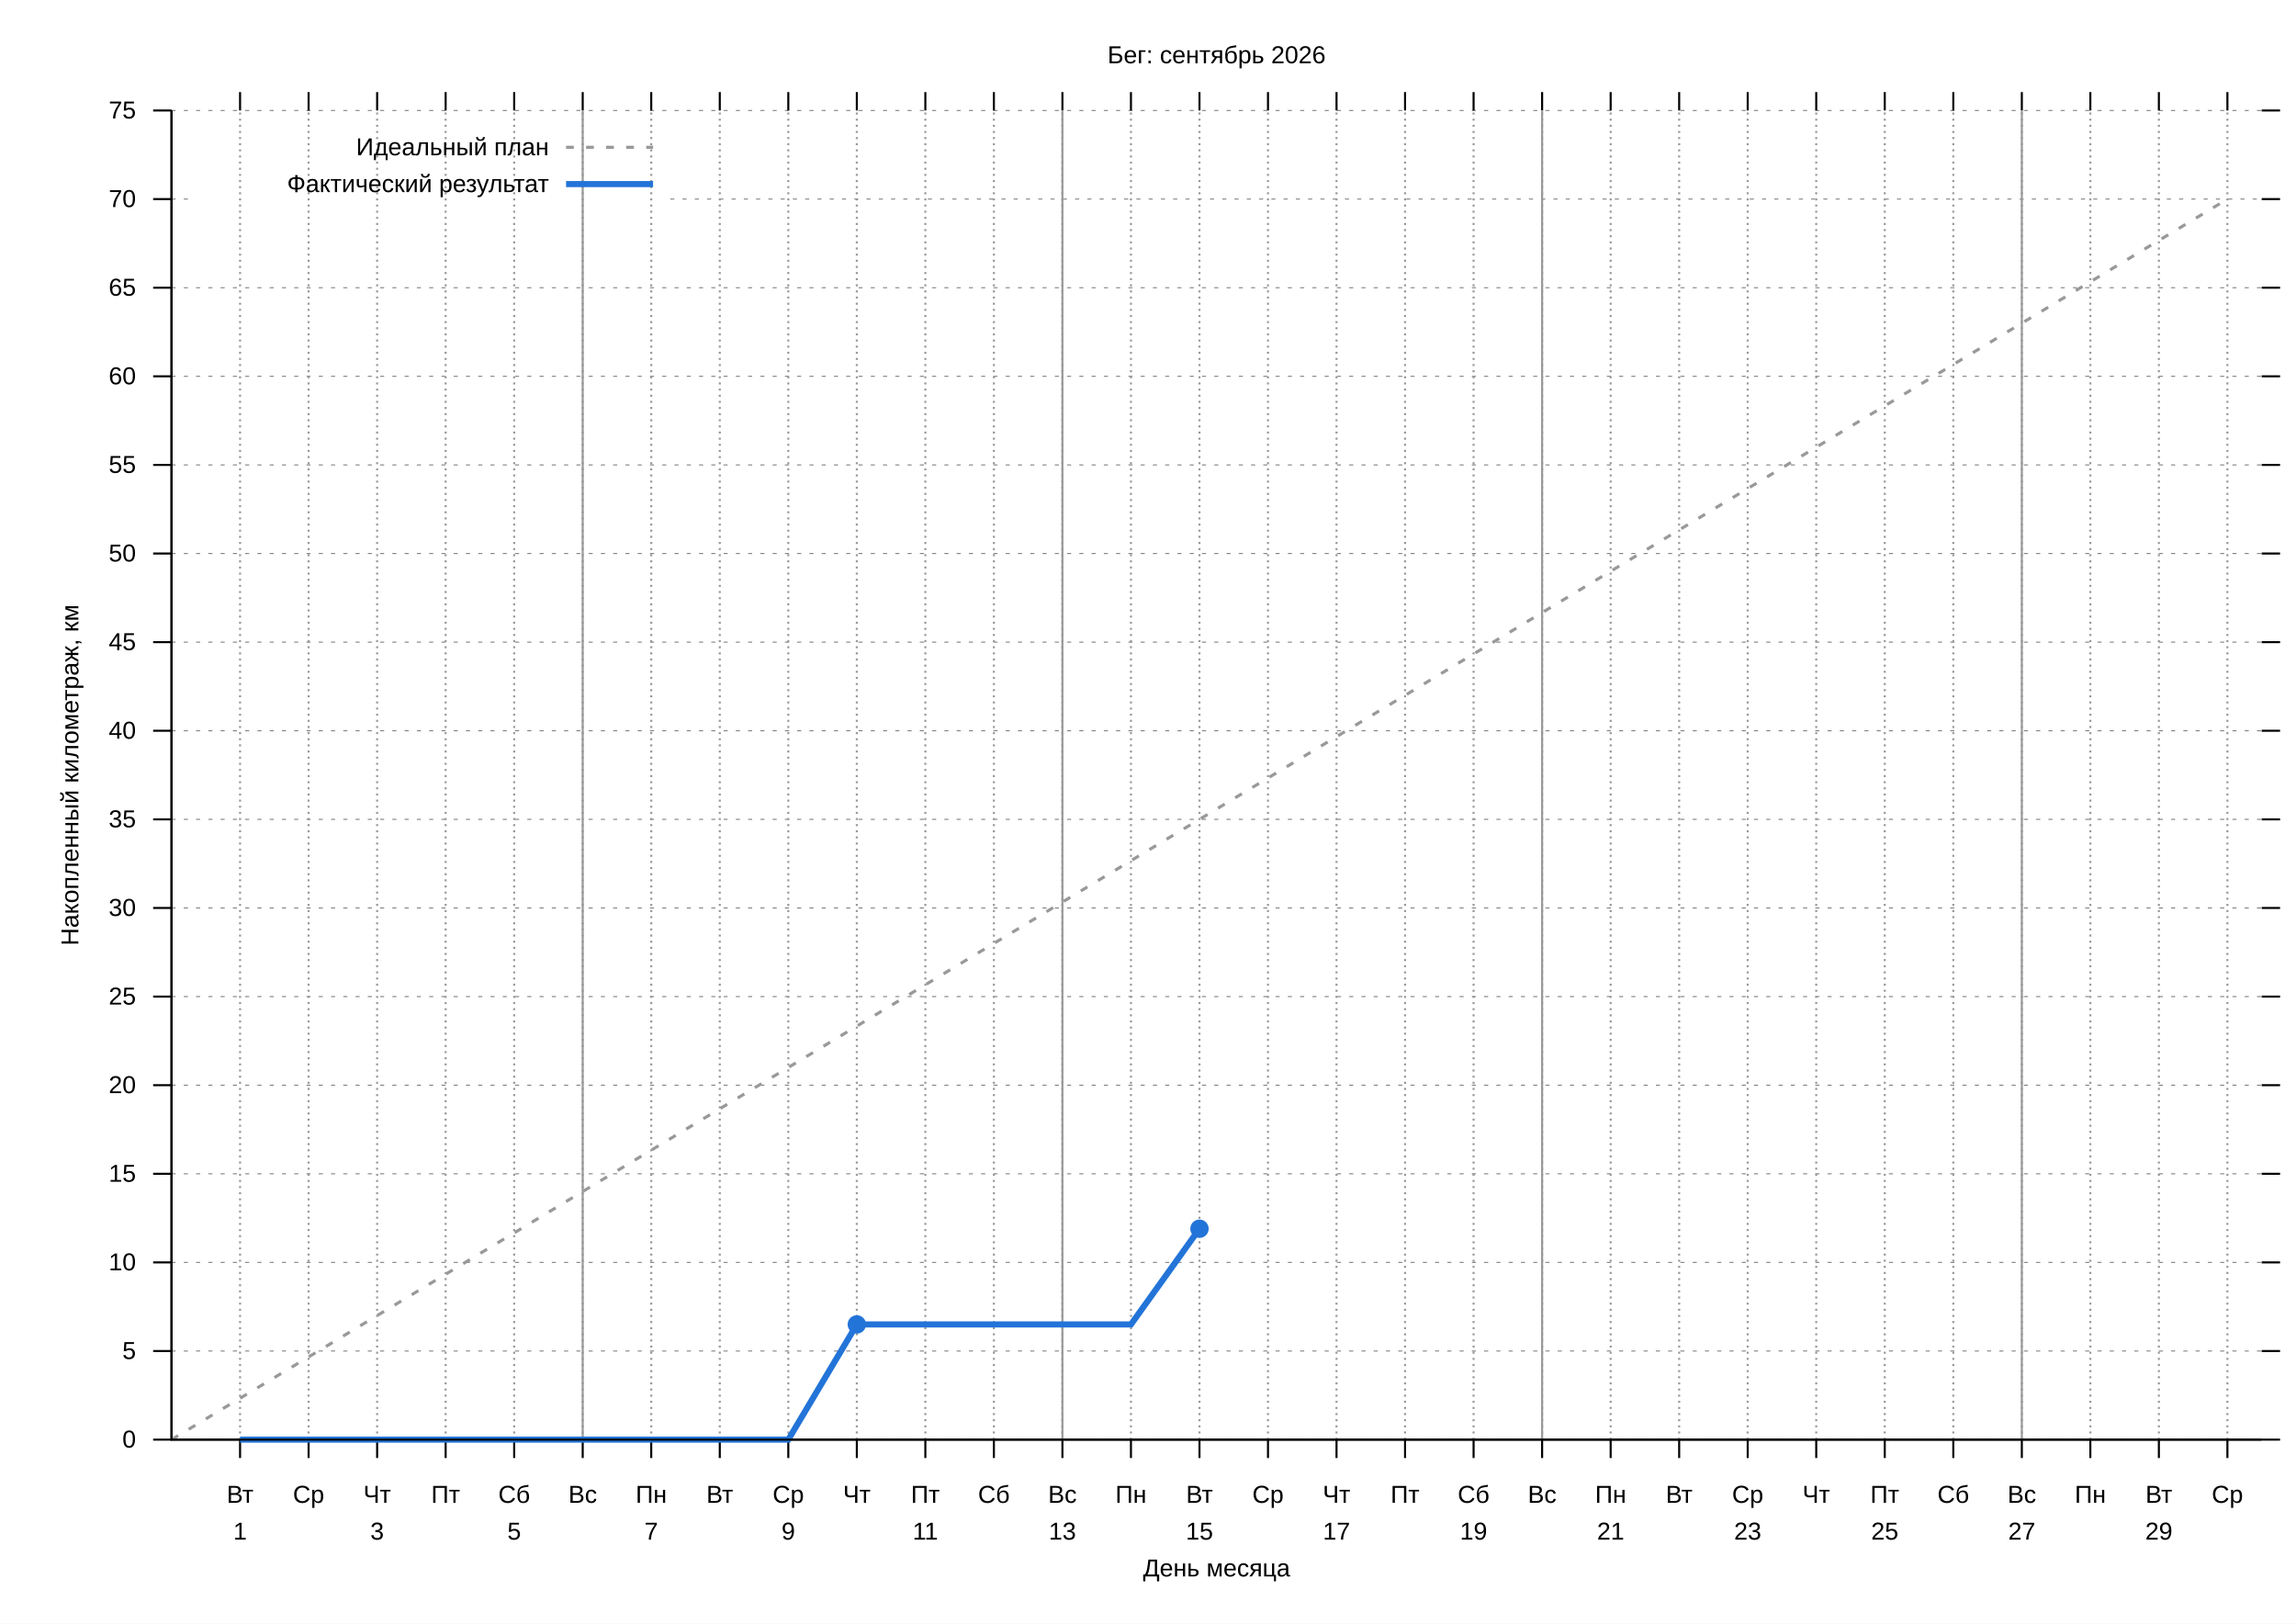
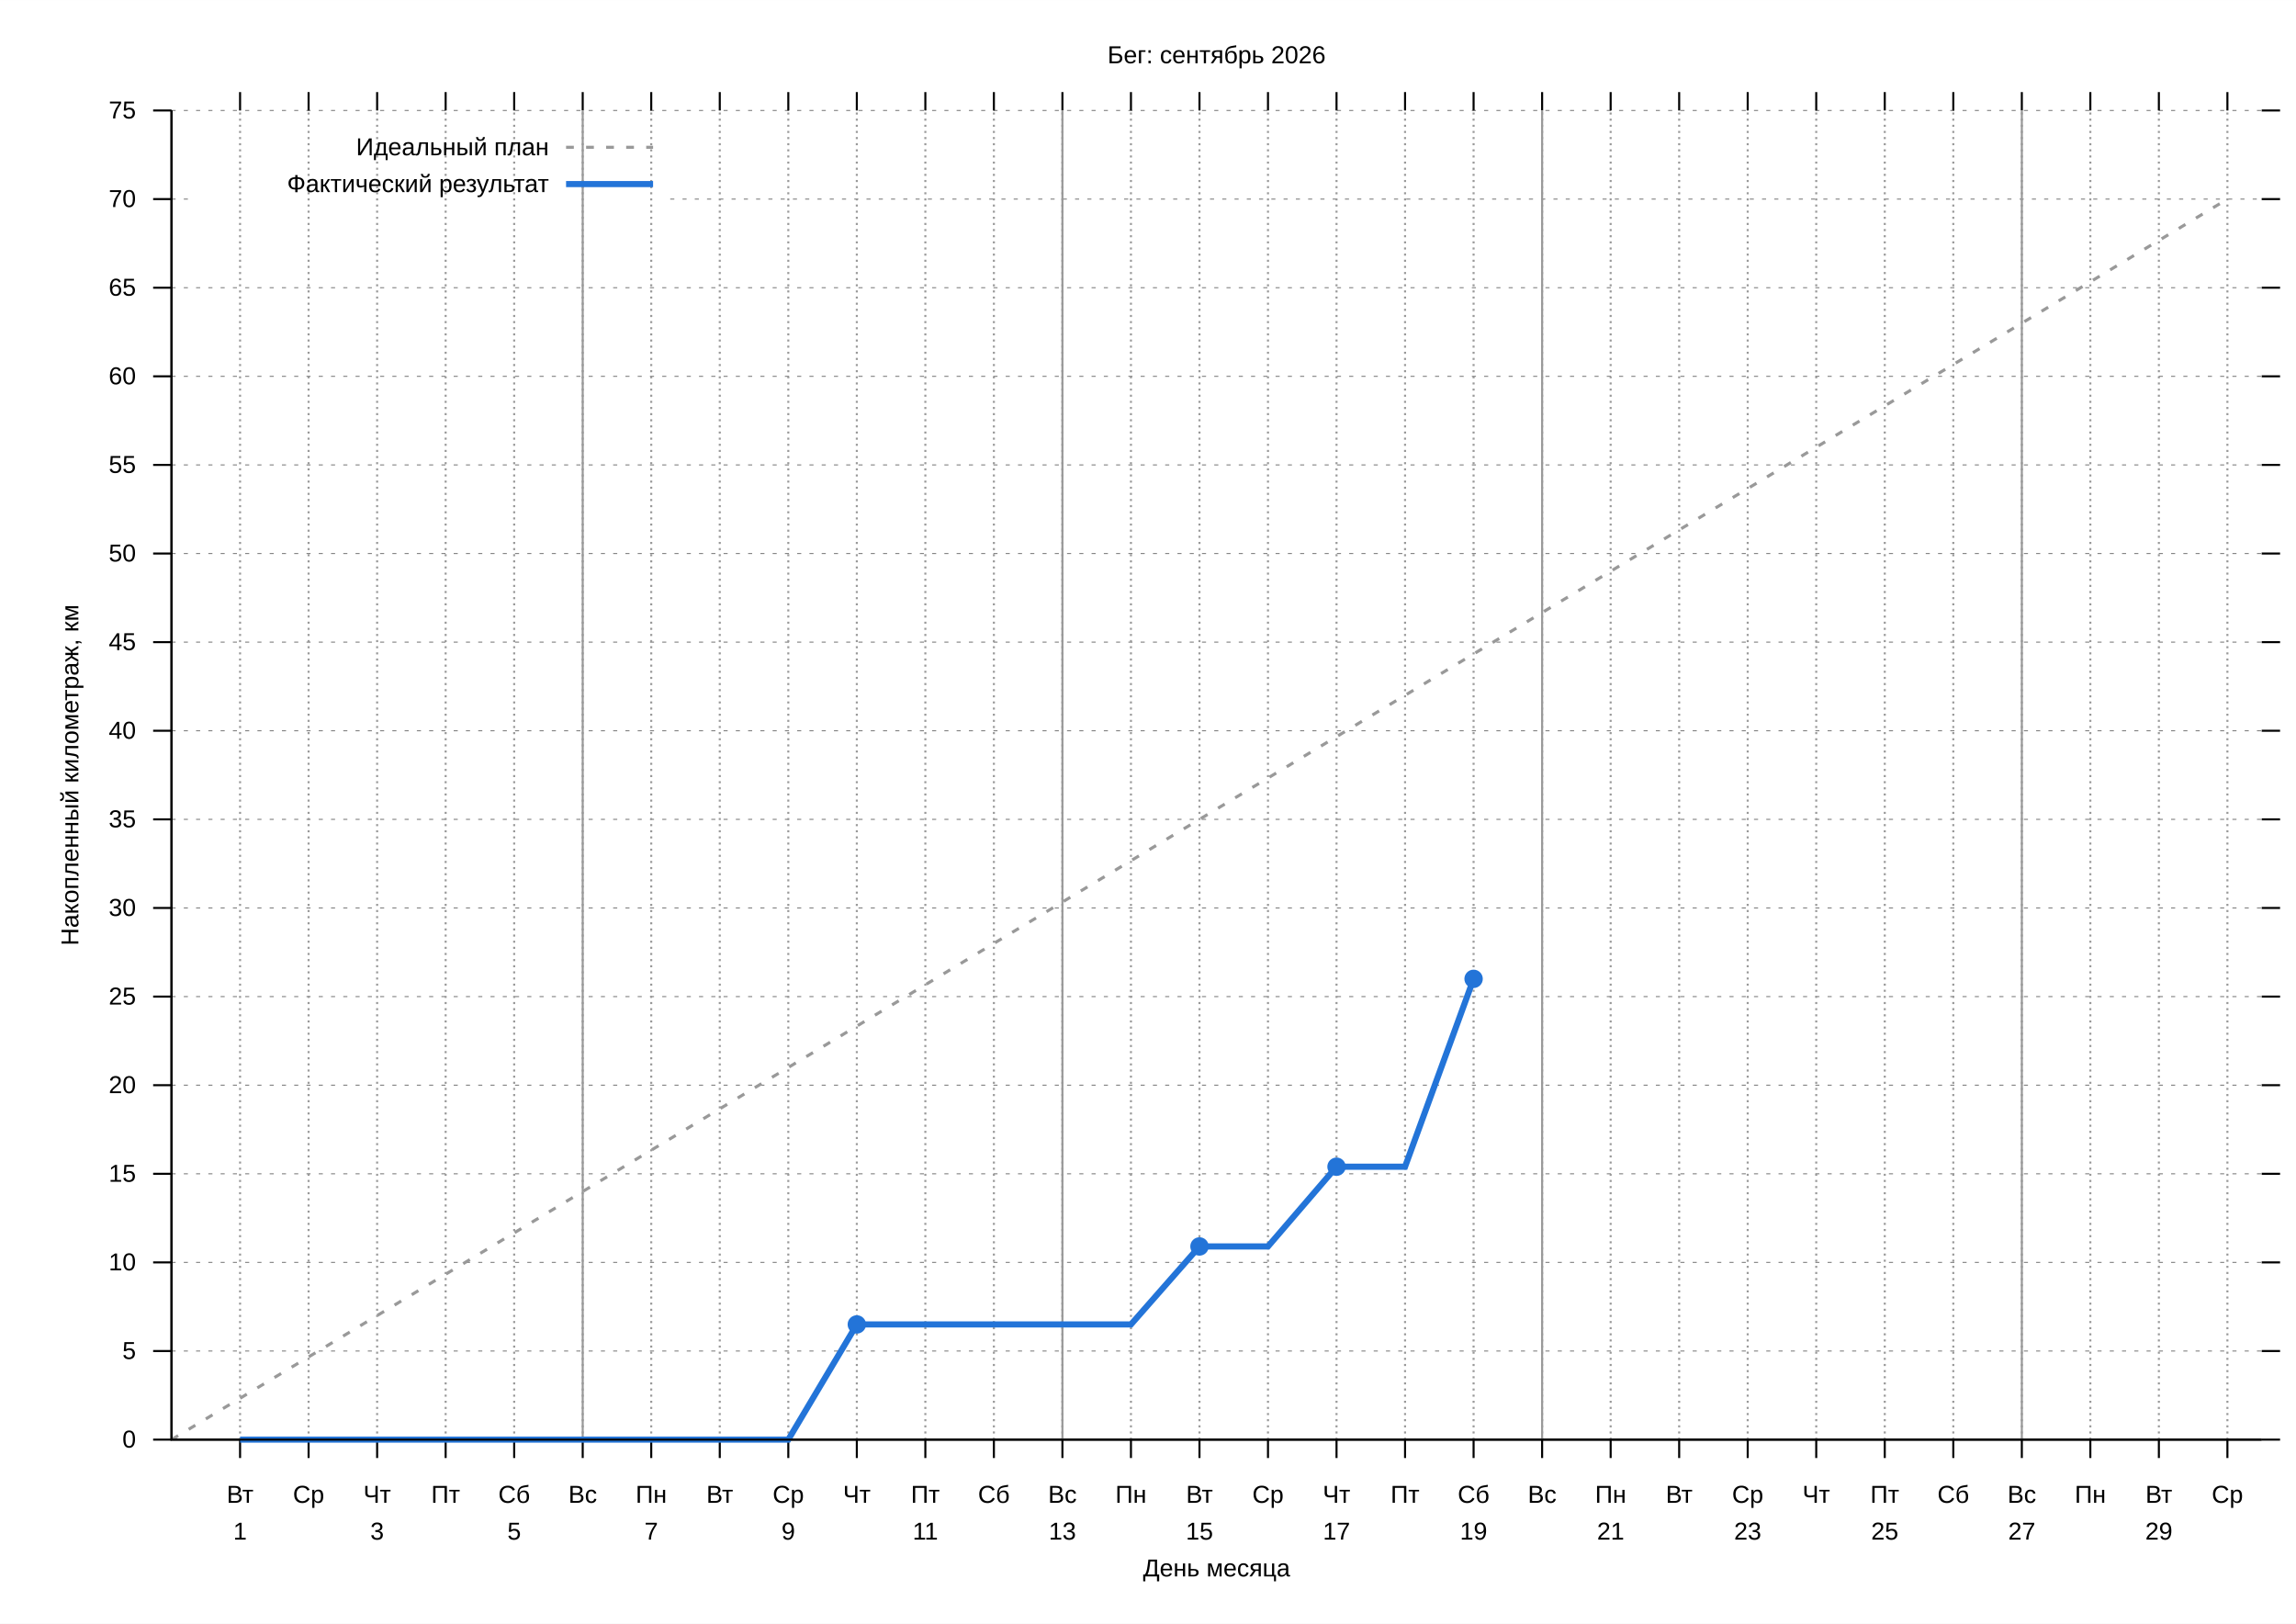
<svg xmlns="http://www.w3.org/2000/svg" xmlns:xlink="http://www.w3.org/1999/xlink" width="297mm" height="210mm" viewBox="0 0 1123 794">
  <g id="gnuplot_canvas">
    <rect x="0" y="0" width="1123" height="794" fill="#ffffff" />
    <defs>
      <circle id="gpDot" r="0.5" stroke-width="0.5" stroke="currentColor" />
      <path id="gpPt0" stroke-width="0.222" stroke="currentColor" d="M-1,0 h2 M0,-1 v2" />
      <path id="gpPt1" stroke-width="0.222" stroke="currentColor" d="M-1,-1 L1,1 M1,-1 L-1,1" />
      <path id="gpPt2" stroke-width="0.222" stroke="currentColor" d="M-1,0 L1,0 M0,-1 L0,1 M-1,-1 L1,1 M-1,1 L1,-1" />
      <rect id="gpPt3" stroke-width="0.222" stroke="currentColor" x="-1" y="-1" width="2" height="2" />
      <rect id="gpPt4" stroke-width="0.222" stroke="currentColor" fill="currentColor" x="-1" y="-1" width="2" height="2" />
      <circle id="gpPt5" stroke-width="0.222" stroke="currentColor" cx="0" cy="0" r="1" />
      <use xlink:href="#gpPt5" id="gpPt6" fill="currentColor" stroke="none" />
      <path id="gpPt7" stroke-width="0.222" stroke="currentColor" d="M0,-1.33 L-1.33,0.67 L1.33,0.67 z" />
      <use xlink:href="#gpPt7" id="gpPt8" fill="currentColor" stroke="none" />
      <use xlink:href="#gpPt7" id="gpPt9" stroke="currentColor" transform="rotate(180)" />
      <use xlink:href="#gpPt9" id="gpPt10" fill="currentColor" stroke="none" />
      <use xlink:href="#gpPt3" id="gpPt11" stroke="currentColor" transform="rotate(45)" />
      <use xlink:href="#gpPt11" id="gpPt12" fill="currentColor" stroke="none" />
      <path id="gpPt13" stroke-width="0.222" stroke="currentColor" d="M0,1.330 L1.265,0.411 L0.782,-1.067 L-0.782,-1.076 L-1.265,0.411 z" />
      <use xlink:href="#gpPt13" id="gpPt14" fill="currentColor" stroke="none" />
      <filter id="textbox" filterUnits="objectBoundingBox" x="0" y="0" height="1" width="1">
        <feFlood flood-color="#FFFFFF" flood-opacity="1" result="bgnd" />
        <feComposite in="SourceGraphic" in2="bgnd" operator="atop" />
      </filter>
      <filter id="greybox" filterUnits="objectBoundingBox" x="0" y="0" height="1" width="1">
        <feFlood flood-color="lightgrey" flood-opacity="1" result="grey" />
        <feComposite in="SourceGraphic" in2="grey" operator="atop" />
      </filter>
    </defs>
    <g fill="none" color="#FFFFFF" stroke="currentColor" stroke-width="1.00" stroke-linecap="butt" stroke-linejoin="miter">
</g>
    <g fill="none" color="black" stroke="currentColor" stroke-width="1.00" stroke-linecap="butt" stroke-linejoin="miter">
</g>
    <g fill="none" color="black" stroke="black" stroke-width="0.50" stroke-linecap="butt" stroke-linejoin="miter">
</g>
    <g fill="none" color="gray" stroke="currentColor" stroke-width="0.50" stroke-linecap="butt" stroke-linejoin="miter">
      <path stroke="gray" stroke-dasharray="2,4" class="gridline" d="M83.90,704.00 L1106.21,704.00  " />
    </g>
    <g fill="none" color="gray" stroke="gray" stroke-width="1.00" stroke-linecap="butt" stroke-linejoin="miter">
</g>
    <g fill="none" color="black" stroke="currentColor" stroke-width="1.00" stroke-linecap="butt" stroke-linejoin="miter">
      <path stroke="black" d="M83.90,704.00 L74.90,704.00 M1106.21,704.00 L1115.21,704.00  " />
      <g transform="translate(66.51,707.90)" stroke="none" fill="black" font-family="Arial" font-size="12.00" text-anchor="end">
        <text>
          <tspan font-family="Arial">0</tspan>
        </text>
      </g>
    </g>
    <g fill="none" color="black" stroke="currentColor" stroke-width="1.00" stroke-linecap="butt" stroke-linejoin="miter">
</g>
    <g fill="none" color="black" stroke="black" stroke-width="0.50" stroke-linecap="butt" stroke-linejoin="miter">
</g>
    <g fill="none" color="gray" stroke="currentColor" stroke-width="0.50" stroke-linecap="butt" stroke-linejoin="miter">
      <path stroke="gray" stroke-dasharray="2,4" class="gridline" d="M83.90,660.67 L1106.21,660.67  " />
    </g>
    <g fill="none" color="gray" stroke="gray" stroke-width="1.00" stroke-linecap="butt" stroke-linejoin="miter">
</g>
    <g fill="none" color="black" stroke="currentColor" stroke-width="1.00" stroke-linecap="butt" stroke-linejoin="miter">
      <path stroke="black" d="M83.90,660.67 L74.90,660.67 M1106.21,660.67 L1115.21,660.67  " />
      <g transform="translate(66.51,664.57)" stroke="none" fill="black" font-family="Arial" font-size="12.00" text-anchor="end">
        <text>
          <tspan font-family="Arial">5</tspan>
        </text>
      </g>
    </g>
    <g fill="none" color="black" stroke="currentColor" stroke-width="1.00" stroke-linecap="butt" stroke-linejoin="miter">
</g>
    <g fill="none" color="black" stroke="black" stroke-width="0.50" stroke-linecap="butt" stroke-linejoin="miter">
</g>
    <g fill="none" color="gray" stroke="currentColor" stroke-width="0.50" stroke-linecap="butt" stroke-linejoin="miter">
      <path stroke="gray" stroke-dasharray="2,4" class="gridline" d="M83.90,617.33 L1106.21,617.33  " />
    </g>
    <g fill="none" color="gray" stroke="gray" stroke-width="1.00" stroke-linecap="butt" stroke-linejoin="miter">
</g>
    <g fill="none" color="black" stroke="currentColor" stroke-width="1.00" stroke-linecap="butt" stroke-linejoin="miter">
      <path stroke="black" d="M83.90,617.33 L74.90,617.33 M1106.21,617.33 L1115.21,617.33  " />
      <g transform="translate(66.51,621.23)" stroke="none" fill="black" font-family="Arial" font-size="12.00" text-anchor="end">
        <text>
          <tspan font-family="Arial">10</tspan>
        </text>
      </g>
    </g>
    <g fill="none" color="black" stroke="currentColor" stroke-width="1.00" stroke-linecap="butt" stroke-linejoin="miter">
</g>
    <g fill="none" color="black" stroke="black" stroke-width="0.50" stroke-linecap="butt" stroke-linejoin="miter">
</g>
    <g fill="none" color="gray" stroke="currentColor" stroke-width="0.50" stroke-linecap="butt" stroke-linejoin="miter">
      <path stroke="gray" stroke-dasharray="2,4" class="gridline" d="M83.90,574.00 L1106.21,574.00  " />
    </g>
    <g fill="none" color="gray" stroke="gray" stroke-width="1.00" stroke-linecap="butt" stroke-linejoin="miter">
</g>
    <g fill="none" color="black" stroke="currentColor" stroke-width="1.00" stroke-linecap="butt" stroke-linejoin="miter">
      <path stroke="black" d="M83.90,574.00 L74.90,574.00 M1106.21,574.00 L1115.21,574.00  " />
      <g transform="translate(66.51,577.90)" stroke="none" fill="black" font-family="Arial" font-size="12.00" text-anchor="end">
        <text>
          <tspan font-family="Arial">15</tspan>
        </text>
      </g>
    </g>
    <g fill="none" color="black" stroke="currentColor" stroke-width="1.00" stroke-linecap="butt" stroke-linejoin="miter">
</g>
    <g fill="none" color="black" stroke="black" stroke-width="0.50" stroke-linecap="butt" stroke-linejoin="miter">
</g>
    <g fill="none" color="gray" stroke="currentColor" stroke-width="0.50" stroke-linecap="butt" stroke-linejoin="miter">
      <path stroke="gray" stroke-dasharray="2,4" class="gridline" d="M83.90,530.67 L1106.21,530.67  " />
    </g>
    <g fill="none" color="gray" stroke="gray" stroke-width="1.00" stroke-linecap="butt" stroke-linejoin="miter">
</g>
    <g fill="none" color="black" stroke="currentColor" stroke-width="1.00" stroke-linecap="butt" stroke-linejoin="miter">
      <path stroke="black" d="M83.90,530.67 L74.90,530.67 M1106.21,530.67 L1115.21,530.67  " />
      <g transform="translate(66.51,534.57)" stroke="none" fill="black" font-family="Arial" font-size="12.00" text-anchor="end">
        <text>
          <tspan font-family="Arial">20</tspan>
        </text>
      </g>
    </g>
    <g fill="none" color="black" stroke="currentColor" stroke-width="1.00" stroke-linecap="butt" stroke-linejoin="miter">
</g>
    <g fill="none" color="black" stroke="black" stroke-width="0.50" stroke-linecap="butt" stroke-linejoin="miter">
</g>
    <g fill="none" color="gray" stroke="currentColor" stroke-width="0.50" stroke-linecap="butt" stroke-linejoin="miter">
      <path stroke="gray" stroke-dasharray="2,4" class="gridline" d="M83.90,487.34 L1106.21,487.34  " />
    </g>
    <g fill="none" color="gray" stroke="gray" stroke-width="1.00" stroke-linecap="butt" stroke-linejoin="miter">
</g>
    <g fill="none" color="black" stroke="currentColor" stroke-width="1.00" stroke-linecap="butt" stroke-linejoin="miter">
      <path stroke="black" d="M83.90,487.34 L74.90,487.34 M1106.21,487.34 L1115.21,487.34  " />
      <g transform="translate(66.51,491.24)" stroke="none" fill="black" font-family="Arial" font-size="12.00" text-anchor="end">
        <text>
          <tspan font-family="Arial">25</tspan>
        </text>
      </g>
    </g>
    <g fill="none" color="black" stroke="currentColor" stroke-width="1.00" stroke-linecap="butt" stroke-linejoin="miter">
</g>
    <g fill="none" color="black" stroke="black" stroke-width="0.50" stroke-linecap="butt" stroke-linejoin="miter">
</g>
    <g fill="none" color="gray" stroke="currentColor" stroke-width="0.50" stroke-linecap="butt" stroke-linejoin="miter">
      <path stroke="gray" stroke-dasharray="2,4" class="gridline" d="M83.90,444.00 L1106.21,444.00  " />
    </g>
    <g fill="none" color="gray" stroke="gray" stroke-width="1.00" stroke-linecap="butt" stroke-linejoin="miter">
</g>
    <g fill="none" color="black" stroke="currentColor" stroke-width="1.00" stroke-linecap="butt" stroke-linejoin="miter">
      <path stroke="black" d="M83.90,444.00 L74.90,444.00 M1106.21,444.00 L1115.21,444.00  " />
      <g transform="translate(66.51,447.90)" stroke="none" fill="black" font-family="Arial" font-size="12.00" text-anchor="end">
        <text>
          <tspan font-family="Arial">30</tspan>
        </text>
      </g>
    </g>
    <g fill="none" color="black" stroke="currentColor" stroke-width="1.00" stroke-linecap="butt" stroke-linejoin="miter">
</g>
    <g fill="none" color="black" stroke="black" stroke-width="0.50" stroke-linecap="butt" stroke-linejoin="miter">
</g>
    <g fill="none" color="gray" stroke="currentColor" stroke-width="0.50" stroke-linecap="butt" stroke-linejoin="miter">
      <path stroke="gray" stroke-dasharray="2,4" class="gridline" d="M83.90,400.67 L1106.21,400.67  " />
    </g>
    <g fill="none" color="gray" stroke="gray" stroke-width="1.00" stroke-linecap="butt" stroke-linejoin="miter">
</g>
    <g fill="none" color="black" stroke="currentColor" stroke-width="1.00" stroke-linecap="butt" stroke-linejoin="miter">
      <path stroke="black" d="M83.90,400.67 L74.90,400.67 M1106.21,400.67 L1115.21,400.67  " />
      <g transform="translate(66.51,404.57)" stroke="none" fill="black" font-family="Arial" font-size="12.00" text-anchor="end">
        <text>
          <tspan font-family="Arial">35</tspan>
        </text>
      </g>
    </g>
    <g fill="none" color="black" stroke="currentColor" stroke-width="1.00" stroke-linecap="butt" stroke-linejoin="miter">
</g>
    <g fill="none" color="black" stroke="black" stroke-width="0.50" stroke-linecap="butt" stroke-linejoin="miter">
</g>
    <g fill="none" color="gray" stroke="currentColor" stroke-width="0.50" stroke-linecap="butt" stroke-linejoin="miter">
      <path stroke="gray" stroke-dasharray="2,4" class="gridline" d="M83.90,357.34 L1106.21,357.34  " />
    </g>
    <g fill="none" color="gray" stroke="gray" stroke-width="1.00" stroke-linecap="butt" stroke-linejoin="miter">
</g>
    <g fill="none" color="black" stroke="currentColor" stroke-width="1.00" stroke-linecap="butt" stroke-linejoin="miter">
      <path stroke="black" d="M83.90,357.34 L74.90,357.34 M1106.21,357.34 L1115.21,357.34  " />
      <g transform="translate(66.51,361.24)" stroke="none" fill="black" font-family="Arial" font-size="12.00" text-anchor="end">
        <text>
          <tspan font-family="Arial">40</tspan>
        </text>
      </g>
    </g>
    <g fill="none" color="black" stroke="currentColor" stroke-width="1.00" stroke-linecap="butt" stroke-linejoin="miter">
</g>
    <g fill="none" color="black" stroke="black" stroke-width="0.50" stroke-linecap="butt" stroke-linejoin="miter">
</g>
    <g fill="none" color="gray" stroke="currentColor" stroke-width="0.50" stroke-linecap="butt" stroke-linejoin="miter">
      <path stroke="gray" stroke-dasharray="2,4" class="gridline" d="M83.90,314.01 L1106.21,314.01  " />
    </g>
    <g fill="none" color="gray" stroke="gray" stroke-width="1.00" stroke-linecap="butt" stroke-linejoin="miter">
</g>
    <g fill="none" color="black" stroke="currentColor" stroke-width="1.00" stroke-linecap="butt" stroke-linejoin="miter">
      <path stroke="black" d="M83.90,314.01 L74.90,314.01 M1106.21,314.01 L1115.21,314.01  " />
      <g transform="translate(66.51,317.91)" stroke="none" fill="black" font-family="Arial" font-size="12.00" text-anchor="end">
        <text>
          <tspan font-family="Arial">45</tspan>
        </text>
      </g>
    </g>
    <g fill="none" color="black" stroke="currentColor" stroke-width="1.00" stroke-linecap="butt" stroke-linejoin="miter">
</g>
    <g fill="none" color="black" stroke="black" stroke-width="0.50" stroke-linecap="butt" stroke-linejoin="miter">
</g>
    <g fill="none" color="gray" stroke="currentColor" stroke-width="0.50" stroke-linecap="butt" stroke-linejoin="miter">
      <path stroke="gray" stroke-dasharray="2,4" class="gridline" d="M83.90,270.67 L1106.21,270.67  " />
    </g>
    <g fill="none" color="gray" stroke="gray" stroke-width="1.00" stroke-linecap="butt" stroke-linejoin="miter">
</g>
    <g fill="none" color="black" stroke="currentColor" stroke-width="1.00" stroke-linecap="butt" stroke-linejoin="miter">
      <path stroke="black" d="M83.90,270.67 L74.90,270.67 M1106.21,270.67 L1115.21,270.67  " />
      <g transform="translate(66.51,274.57)" stroke="none" fill="black" font-family="Arial" font-size="12.00" text-anchor="end">
        <text>
          <tspan font-family="Arial">50</tspan>
        </text>
      </g>
    </g>
    <g fill="none" color="black" stroke="currentColor" stroke-width="1.00" stroke-linecap="butt" stroke-linejoin="miter">
</g>
    <g fill="none" color="black" stroke="black" stroke-width="0.50" stroke-linecap="butt" stroke-linejoin="miter">
</g>
    <g fill="none" color="gray" stroke="currentColor" stroke-width="0.50" stroke-linecap="butt" stroke-linejoin="miter">
      <path stroke="gray" stroke-dasharray="2,4" class="gridline" d="M83.90,227.34 L1106.21,227.34  " />
    </g>
    <g fill="none" color="gray" stroke="gray" stroke-width="1.00" stroke-linecap="butt" stroke-linejoin="miter">
</g>
    <g fill="none" color="black" stroke="currentColor" stroke-width="1.00" stroke-linecap="butt" stroke-linejoin="miter">
      <path stroke="black" d="M83.90,227.34 L74.90,227.34 M1106.21,227.34 L1115.21,227.34  " />
      <g transform="translate(66.51,231.24)" stroke="none" fill="black" font-family="Arial" font-size="12.00" text-anchor="end">
        <text>
          <tspan font-family="Arial">55</tspan>
        </text>
      </g>
    </g>
    <g fill="none" color="black" stroke="currentColor" stroke-width="1.00" stroke-linecap="butt" stroke-linejoin="miter">
</g>
    <g fill="none" color="black" stroke="black" stroke-width="0.50" stroke-linecap="butt" stroke-linejoin="miter">
</g>
    <g fill="none" color="gray" stroke="currentColor" stroke-width="0.50" stroke-linecap="butt" stroke-linejoin="miter">
      <path stroke="gray" stroke-dasharray="2,4" class="gridline" d="M83.90,184.01 L1106.21,184.01  " />
    </g>
    <g fill="none" color="gray" stroke="gray" stroke-width="1.00" stroke-linecap="butt" stroke-linejoin="miter">
</g>
    <g fill="none" color="black" stroke="currentColor" stroke-width="1.00" stroke-linecap="butt" stroke-linejoin="miter">
      <path stroke="black" d="M83.90,184.01 L74.90,184.01 M1106.21,184.01 L1115.21,184.01  " />
      <g transform="translate(66.51,187.91)" stroke="none" fill="black" font-family="Arial" font-size="12.00" text-anchor="end">
        <text>
          <tspan font-family="Arial">60</tspan>
        </text>
      </g>
    </g>
    <g fill="none" color="black" stroke="currentColor" stroke-width="1.00" stroke-linecap="butt" stroke-linejoin="miter">
</g>
    <g fill="none" color="black" stroke="black" stroke-width="0.50" stroke-linecap="butt" stroke-linejoin="miter">
</g>
    <g fill="none" color="gray" stroke="currentColor" stroke-width="0.50" stroke-linecap="butt" stroke-linejoin="miter">
      <path stroke="gray" stroke-dasharray="2,4" class="gridline" d="M83.90,140.68 L1106.21,140.68  " />
    </g>
    <g fill="none" color="gray" stroke="gray" stroke-width="1.00" stroke-linecap="butt" stroke-linejoin="miter">
</g>
    <g fill="none" color="black" stroke="currentColor" stroke-width="1.00" stroke-linecap="butt" stroke-linejoin="miter">
      <path stroke="black" d="M83.90,140.68 L74.90,140.68 M1106.21,140.68 L1115.21,140.68  " />
      <g transform="translate(66.51,144.58)" stroke="none" fill="black" font-family="Arial" font-size="12.00" text-anchor="end">
        <text>
          <tspan font-family="Arial">65</tspan>
        </text>
      </g>
    </g>
    <g fill="none" color="black" stroke="currentColor" stroke-width="1.00" stroke-linecap="butt" stroke-linejoin="miter">
</g>
    <g fill="none" color="black" stroke="black" stroke-width="0.50" stroke-linecap="butt" stroke-linejoin="miter">
</g>
    <g fill="none" color="gray" stroke="currentColor" stroke-width="0.50" stroke-linecap="butt" stroke-linejoin="miter">
      <path stroke="gray" stroke-dasharray="2,4" class="gridline" d="M83.90,97.34 L92.29,97.34 M327.82,97.34 L1106.21,97.34  " />
    </g>
    <g fill="none" color="gray" stroke="gray" stroke-width="1.00" stroke-linecap="butt" stroke-linejoin="miter">
</g>
    <g fill="none" color="black" stroke="currentColor" stroke-width="1.00" stroke-linecap="butt" stroke-linejoin="miter">
      <path stroke="black" d="M83.90,97.34 L74.90,97.34 M1106.21,97.34 L1115.21,97.34  " />
      <g transform="translate(66.51,101.24)" stroke="none" fill="black" font-family="Arial" font-size="12.00" text-anchor="end">
        <text>
          <tspan font-family="Arial">70</tspan>
        </text>
      </g>
    </g>
    <g fill="none" color="black" stroke="currentColor" stroke-width="1.00" stroke-linecap="butt" stroke-linejoin="miter">
</g>
    <g fill="none" color="black" stroke="black" stroke-width="0.50" stroke-linecap="butt" stroke-linejoin="miter">
</g>
    <g fill="none" color="gray" stroke="currentColor" stroke-width="0.50" stroke-linecap="butt" stroke-linejoin="miter">
      <path stroke="gray" stroke-dasharray="2,4" class="gridline" d="M83.90,54.01 L1106.21,54.01  " />
    </g>
    <g fill="none" color="gray" stroke="gray" stroke-width="1.00" stroke-linecap="butt" stroke-linejoin="miter">
</g>
    <g fill="none" color="black" stroke="currentColor" stroke-width="1.00" stroke-linecap="butt" stroke-linejoin="miter">
      <path stroke="black" d="M83.90,54.01 L74.90,54.01 M1106.21,54.01 L1115.21,54.01  " />
      <g transform="translate(66.51,57.91)" stroke="none" fill="black" font-family="Arial" font-size="12.00" text-anchor="end">
        <text>
          <tspan font-family="Arial">75</tspan>
        </text>
      </g>
    </g>
    <g fill="none" color="black" stroke="currentColor" stroke-width="1.00" stroke-linecap="butt" stroke-linejoin="miter">
      <path stroke="black" d="M117.42,704.00 L117.42,713.00 M117.42,54.01 L117.42,45.01  " />
      <g transform="translate(117.42,734.90)" stroke="none" fill="black" font-family="Arial" font-size="12.00" text-anchor="middle">
        <text>
          <tspan font-family="Arial">Вт</tspan>
        </text>
      </g>
      <g transform="translate(117.42,752.90)" stroke="none" fill="black" font-family="Arial" font-size="12.00" text-anchor="middle">
        <text>
          <tspan font-family="Arial">1</tspan>
        </text>
      </g>
    </g>
    <g fill="none" color="black" stroke="currentColor" stroke-width="1.00" stroke-linecap="butt" stroke-linejoin="miter">
      <path stroke="black" d="M150.94,704.00 L150.94,713.00 M150.94,54.01 L150.94,45.01  " />
      <g transform="translate(150.94,734.90)" stroke="none" fill="black" font-family="Arial" font-size="12.00" text-anchor="middle">
        <text>
          <tspan font-family="Arial">Ср</tspan>
        </text>
      </g>
    </g>
    <g fill="none" color="black" stroke="currentColor" stroke-width="1.00" stroke-linecap="butt" stroke-linejoin="miter">
      <path stroke="black" d="M184.46,704.00 L184.46,713.00 M184.46,54.01 L184.46,45.01  " />
      <g transform="translate(184.46,734.90)" stroke="none" fill="black" font-family="Arial" font-size="12.00" text-anchor="middle">
        <text>
          <tspan font-family="Arial">Чт</tspan>
        </text>
      </g>
      <g transform="translate(184.46,752.90)" stroke="none" fill="black" font-family="Arial" font-size="12.00" text-anchor="middle">
        <text>
          <tspan font-family="Arial">3</tspan>
        </text>
      </g>
    </g>
    <g fill="none" color="black" stroke="currentColor" stroke-width="1.00" stroke-linecap="butt" stroke-linejoin="miter">
      <path stroke="black" d="M217.97,704.00 L217.97,713.00 M217.97,54.01 L217.97,45.01  " />
      <g transform="translate(217.97,734.90)" stroke="none" fill="black" font-family="Arial" font-size="12.00" text-anchor="middle">
        <text>
          <tspan font-family="Arial">Пт</tspan>
        </text>
      </g>
    </g>
    <g fill="none" color="black" stroke="currentColor" stroke-width="1.00" stroke-linecap="butt" stroke-linejoin="miter">
      <path stroke="black" d="M251.49,704.00 L251.49,713.00 M251.49,54.01 L251.49,45.01  " />
      <g transform="translate(251.49,734.90)" stroke="none" fill="black" font-family="Arial" font-size="12.00" text-anchor="middle">
        <text>
          <tspan font-family="Arial">Сб</tspan>
        </text>
      </g>
      <g transform="translate(251.49,752.90)" stroke="none" fill="black" font-family="Arial" font-size="12.00" text-anchor="middle">
        <text>
          <tspan font-family="Arial">5</tspan>
        </text>
      </g>
    </g>
    <g fill="none" color="black" stroke="currentColor" stroke-width="1.00" stroke-linecap="butt" stroke-linejoin="miter">
      <path stroke="black" d="M285.01,704.00 L285.01,713.00 M285.01,54.01 L285.01,45.01  " />
      <g transform="translate(285.01,734.90)" stroke="none" fill="black" font-family="Arial" font-size="12.00" text-anchor="middle">
        <text>
          <tspan font-family="Arial">Вс</tspan>
        </text>
      </g>
    </g>
    <g fill="none" color="black" stroke="currentColor" stroke-width="1.00" stroke-linecap="butt" stroke-linejoin="miter">
      <path stroke="black" d="M318.53,704.00 L318.53,713.00 M318.53,54.01 L318.53,45.01  " />
      <g transform="translate(318.53,734.90)" stroke="none" fill="black" font-family="Arial" font-size="12.00" text-anchor="middle">
        <text>
          <tspan font-family="Arial">Пн</tspan>
        </text>
      </g>
      <g transform="translate(318.53,752.90)" stroke="none" fill="black" font-family="Arial" font-size="12.00" text-anchor="middle">
        <text>
          <tspan font-family="Arial">7</tspan>
        </text>
      </g>
    </g>
    <g fill="none" color="black" stroke="currentColor" stroke-width="1.00" stroke-linecap="butt" stroke-linejoin="miter">
      <path stroke="black" d="M352.05,704.00 L352.05,713.00 M352.05,54.01 L352.05,45.01  " />
      <g transform="translate(352.05,734.90)" stroke="none" fill="black" font-family="Arial" font-size="12.00" text-anchor="middle">
        <text>
          <tspan font-family="Arial">Вт</tspan>
        </text>
      </g>
    </g>
    <g fill="none" color="black" stroke="currentColor" stroke-width="1.00" stroke-linecap="butt" stroke-linejoin="miter">
      <path stroke="black" d="M385.57,704.00 L385.57,713.00 M385.57,54.01 L385.57,45.01  " />
      <g transform="translate(385.57,734.90)" stroke="none" fill="black" font-family="Arial" font-size="12.00" text-anchor="middle">
        <text>
          <tspan font-family="Arial">Ср</tspan>
        </text>
      </g>
      <g transform="translate(385.57,752.90)" stroke="none" fill="black" font-family="Arial" font-size="12.00" text-anchor="middle">
        <text>
          <tspan font-family="Arial">9</tspan>
        </text>
      </g>
    </g>
    <g fill="none" color="black" stroke="currentColor" stroke-width="1.00" stroke-linecap="butt" stroke-linejoin="miter">
      <path stroke="black" d="M419.08,704.00 L419.08,713.00 M419.08,54.01 L419.08,45.01  " />
      <g transform="translate(419.08,734.90)" stroke="none" fill="black" font-family="Arial" font-size="12.00" text-anchor="middle">
        <text>
          <tspan font-family="Arial">Чт</tspan>
        </text>
      </g>
    </g>
    <g fill="none" color="black" stroke="currentColor" stroke-width="1.00" stroke-linecap="butt" stroke-linejoin="miter">
      <path stroke="black" d="M452.60,704.00 L452.60,713.00 M452.60,54.01 L452.60,45.01  " />
      <g transform="translate(452.60,734.90)" stroke="none" fill="black" font-family="Arial" font-size="12.00" text-anchor="middle">
        <text>
          <tspan font-family="Arial">Пт</tspan>
        </text>
      </g>
      <g transform="translate(452.60,752.90)" stroke="none" fill="black" font-family="Arial" font-size="12.00" text-anchor="middle">
        <text>
          <tspan font-family="Arial">11</tspan>
        </text>
      </g>
    </g>
    <g fill="none" color="black" stroke="currentColor" stroke-width="1.00" stroke-linecap="butt" stroke-linejoin="miter">
      <path stroke="black" d="M486.12,704.00 L486.12,713.00 M486.12,54.01 L486.12,45.01  " />
      <g transform="translate(486.12,734.90)" stroke="none" fill="black" font-family="Arial" font-size="12.00" text-anchor="middle">
        <text>
          <tspan font-family="Arial">Сб</tspan>
        </text>
      </g>
    </g>
    <g fill="none" color="black" stroke="currentColor" stroke-width="1.00" stroke-linecap="butt" stroke-linejoin="miter">
      <path stroke="black" d="M519.64,704.00 L519.64,713.00 M519.64,54.01 L519.64,45.01  " />
      <g transform="translate(519.64,734.90)" stroke="none" fill="black" font-family="Arial" font-size="12.00" text-anchor="middle">
        <text>
          <tspan font-family="Arial">Вс</tspan>
        </text>
      </g>
      <g transform="translate(519.64,752.90)" stroke="none" fill="black" font-family="Arial" font-size="12.00" text-anchor="middle">
        <text>
          <tspan font-family="Arial">13</tspan>
        </text>
      </g>
    </g>
    <g fill="none" color="black" stroke="currentColor" stroke-width="1.00" stroke-linecap="butt" stroke-linejoin="miter">
      <path stroke="black" d="M553.16,704.00 L553.16,713.00 M553.16,54.01 L553.16,45.01  " />
      <g transform="translate(553.16,734.90)" stroke="none" fill="black" font-family="Arial" font-size="12.00" text-anchor="middle">
        <text>
          <tspan font-family="Arial">Пн</tspan>
        </text>
      </g>
    </g>
    <g fill="none" color="black" stroke="currentColor" stroke-width="1.00" stroke-linecap="butt" stroke-linejoin="miter">
      <path stroke="black" d="M586.68,704.00 L586.68,713.00 M586.68,54.01 L586.68,45.01  " />
      <g transform="translate(586.68,734.90)" stroke="none" fill="black" font-family="Arial" font-size="12.00" text-anchor="middle">
        <text>
          <tspan font-family="Arial">Вт</tspan>
        </text>
      </g>
      <g transform="translate(586.68,752.90)" stroke="none" fill="black" font-family="Arial" font-size="12.00" text-anchor="middle">
        <text>
          <tspan font-family="Arial">15</tspan>
        </text>
      </g>
    </g>
    <g fill="none" color="black" stroke="currentColor" stroke-width="1.00" stroke-linecap="butt" stroke-linejoin="miter">
      <path stroke="black" d="M620.19,704.00 L620.19,713.00 M620.19,54.01 L620.19,45.01  " />
      <g transform="translate(620.19,734.90)" stroke="none" fill="black" font-family="Arial" font-size="12.00" text-anchor="middle">
        <text>
          <tspan font-family="Arial">Ср</tspan>
        </text>
      </g>
    </g>
    <g fill="none" color="black" stroke="currentColor" stroke-width="1.00" stroke-linecap="butt" stroke-linejoin="miter">
      <path stroke="black" d="M653.71,704.00 L653.71,713.00 M653.71,54.01 L653.71,45.01  " />
      <g transform="translate(653.71,734.90)" stroke="none" fill="black" font-family="Arial" font-size="12.00" text-anchor="middle">
        <text>
          <tspan font-family="Arial">Чт</tspan>
        </text>
      </g>
      <g transform="translate(653.71,752.90)" stroke="none" fill="black" font-family="Arial" font-size="12.00" text-anchor="middle">
        <text>
          <tspan font-family="Arial">17</tspan>
        </text>
      </g>
    </g>
    <g fill="none" color="black" stroke="currentColor" stroke-width="1.00" stroke-linecap="butt" stroke-linejoin="miter">
      <path stroke="black" d="M687.23,704.00 L687.23,713.00 M687.23,54.01 L687.23,45.01  " />
      <g transform="translate(687.23,734.90)" stroke="none" fill="black" font-family="Arial" font-size="12.00" text-anchor="middle">
        <text>
          <tspan font-family="Arial">Пт</tspan>
        </text>
      </g>
    </g>
    <g fill="none" color="black" stroke="currentColor" stroke-width="1.00" stroke-linecap="butt" stroke-linejoin="miter">
      <path stroke="black" d="M720.75,704.00 L720.75,713.00 M720.75,54.01 L720.75,45.01  " />
      <g transform="translate(720.75,734.90)" stroke="none" fill="black" font-family="Arial" font-size="12.00" text-anchor="middle">
        <text>
          <tspan font-family="Arial">Сб</tspan>
        </text>
      </g>
      <g transform="translate(720.75,752.90)" stroke="none" fill="black" font-family="Arial" font-size="12.00" text-anchor="middle">
        <text>
          <tspan font-family="Arial">19</tspan>
        </text>
      </g>
    </g>
    <g fill="none" color="black" stroke="currentColor" stroke-width="1.00" stroke-linecap="butt" stroke-linejoin="miter">
      <path stroke="black" d="M754.27,704.00 L754.27,713.00 M754.27,54.01 L754.27,45.01  " />
      <g transform="translate(754.27,734.90)" stroke="none" fill="black" font-family="Arial" font-size="12.00" text-anchor="middle">
        <text>
          <tspan font-family="Arial">Вс</tspan>
        </text>
      </g>
    </g>
    <g fill="none" color="black" stroke="currentColor" stroke-width="1.00" stroke-linecap="butt" stroke-linejoin="miter">
      <path stroke="black" d="M787.79,704.00 L787.79,713.00 M787.79,54.01 L787.79,45.01  " />
      <g transform="translate(787.79,734.90)" stroke="none" fill="black" font-family="Arial" font-size="12.00" text-anchor="middle">
        <text>
          <tspan font-family="Arial">Пн</tspan>
        </text>
      </g>
      <g transform="translate(787.79,752.90)" stroke="none" fill="black" font-family="Arial" font-size="12.00" text-anchor="middle">
        <text>
          <tspan font-family="Arial">21</tspan>
        </text>
      </g>
    </g>
    <g fill="none" color="black" stroke="currentColor" stroke-width="1.00" stroke-linecap="butt" stroke-linejoin="miter">
      <path stroke="black" d="M821.30,704.00 L821.30,713.00 M821.30,54.01 L821.30,45.01  " />
      <g transform="translate(821.30,734.90)" stroke="none" fill="black" font-family="Arial" font-size="12.00" text-anchor="middle">
        <text>
          <tspan font-family="Arial">Вт</tspan>
        </text>
      </g>
    </g>
    <g fill="none" color="black" stroke="currentColor" stroke-width="1.00" stroke-linecap="butt" stroke-linejoin="miter">
      <path stroke="black" d="M854.82,704.00 L854.82,713.00 M854.82,54.01 L854.82,45.01  " />
      <g transform="translate(854.82,734.90)" stroke="none" fill="black" font-family="Arial" font-size="12.00" text-anchor="middle">
        <text>
          <tspan font-family="Arial">Ср</tspan>
        </text>
      </g>
      <g transform="translate(854.82,752.90)" stroke="none" fill="black" font-family="Arial" font-size="12.00" text-anchor="middle">
        <text>
          <tspan font-family="Arial">23</tspan>
        </text>
      </g>
    </g>
    <g fill="none" color="black" stroke="currentColor" stroke-width="1.00" stroke-linecap="butt" stroke-linejoin="miter">
      <path stroke="black" d="M888.34,704.00 L888.34,713.00 M888.34,54.01 L888.34,45.01  " />
      <g transform="translate(888.34,734.90)" stroke="none" fill="black" font-family="Arial" font-size="12.00" text-anchor="middle">
        <text>
          <tspan font-family="Arial">Чт</tspan>
        </text>
      </g>
    </g>
    <g fill="none" color="black" stroke="currentColor" stroke-width="1.00" stroke-linecap="butt" stroke-linejoin="miter">
      <path stroke="black" d="M921.86,704.00 L921.86,713.00 M921.86,54.01 L921.86,45.01  " />
      <g transform="translate(921.86,734.90)" stroke="none" fill="black" font-family="Arial" font-size="12.00" text-anchor="middle">
        <text>
          <tspan font-family="Arial">Пт</tspan>
        </text>
      </g>
      <g transform="translate(921.86,752.90)" stroke="none" fill="black" font-family="Arial" font-size="12.00" text-anchor="middle">
        <text>
          <tspan font-family="Arial">25</tspan>
        </text>
      </g>
    </g>
    <g fill="none" color="black" stroke="currentColor" stroke-width="1.00" stroke-linecap="butt" stroke-linejoin="miter">
      <path stroke="black" d="M955.38,704.00 L955.38,713.00 M955.38,54.01 L955.38,45.01  " />
      <g transform="translate(955.38,734.90)" stroke="none" fill="black" font-family="Arial" font-size="12.00" text-anchor="middle">
        <text>
          <tspan font-family="Arial">Сб</tspan>
        </text>
      </g>
    </g>
    <g fill="none" color="black" stroke="currentColor" stroke-width="1.00" stroke-linecap="butt" stroke-linejoin="miter">
      <path stroke="black" d="M988.90,704.00 L988.90,713.00 M988.90,54.01 L988.90,45.01  " />
      <g transform="translate(988.90,734.90)" stroke="none" fill="black" font-family="Arial" font-size="12.00" text-anchor="middle">
        <text>
          <tspan font-family="Arial">Вс</tspan>
        </text>
      </g>
      <g transform="translate(988.90,752.90)" stroke="none" fill="black" font-family="Arial" font-size="12.00" text-anchor="middle">
        <text>
          <tspan font-family="Arial">27</tspan>
        </text>
      </g>
    </g>
    <g fill="none" color="black" stroke="currentColor" stroke-width="1.00" stroke-linecap="butt" stroke-linejoin="miter">
      <path stroke="black" d="M1022.41,704.00 L1022.41,713.00 M1022.41,54.01 L1022.41,45.01  " />
      <g transform="translate(1022.41,734.90)" stroke="none" fill="black" font-family="Arial" font-size="12.00" text-anchor="middle">
        <text>
          <tspan font-family="Arial">Пн</tspan>
        </text>
      </g>
    </g>
    <g fill="none" color="black" stroke="currentColor" stroke-width="1.00" stroke-linecap="butt" stroke-linejoin="miter">
      <path stroke="black" d="M1055.93,704.00 L1055.93,713.00 M1055.93,54.01 L1055.93,45.01  " />
      <g transform="translate(1055.93,734.90)" stroke="none" fill="black" font-family="Arial" font-size="12.00" text-anchor="middle">
        <text>
          <tspan font-family="Arial">Вт</tspan>
        </text>
      </g>
      <g transform="translate(1055.93,752.90)" stroke="none" fill="black" font-family="Arial" font-size="12.00" text-anchor="middle">
        <text>
          <tspan font-family="Arial">29</tspan>
        </text>
      </g>
    </g>
    <g fill="none" color="black" stroke="currentColor" stroke-width="1.00" stroke-linecap="butt" stroke-linejoin="miter">
      <path stroke="black" d="M1089.45,704.00 L1089.45,713.00 M1089.45,54.01 L1089.45,45.01  " />
      <g transform="translate(1089.45,734.90)" stroke="none" fill="black" font-family="Arial" font-size="12.00" text-anchor="middle">
        <text>
          <tspan font-family="Arial">Ср</tspan>
        </text>
      </g>
    </g>
    <g fill="none" color="black" stroke="currentColor" stroke-width="1.00" stroke-linecap="butt" stroke-linejoin="miter">
</g>
    <g fill="none" color="black" stroke="currentColor" stroke-width="1.00" stroke-linecap="butt" stroke-linejoin="miter">
      <path stroke="black" d="M83.90,54.01 L83.90,704.00 L1106.21,704.00 M1106.21,54.01 M83.90,54.01  " />
    </g>
    <g fill="none" color="black" stroke="currentColor" stroke-width="1.00" stroke-linecap="butt" stroke-linejoin="miter">
</g>
    <g id="gnuplot_plot_1" fill="none">
      <g fill="none" color="black" stroke="currentColor" stroke-width="1.00" stroke-linecap="butt" stroke-linejoin="miter">
        <path stroke="rgb(153, 153, 153)" stroke-dasharray="1.0,2.0" d="M117.42,704.00 L117.42,54.01 M150.94,704.00 L150.94,54.01 M184.46,704.00 L184.46,54.01 M217.97,704.00 L217.97,54.01   M251.49,704.00 L251.49,54.01 M285.01,704.00 L285.01,54.01 M318.53,704.00 L318.53,54.01 M352.05,704.00 L352.05,54.01   M385.57,704.00 L385.57,54.01 M419.08,704.00 L419.08,54.01 M452.60,704.00 L452.60,54.01 M486.12,704.00 L486.12,54.01   M519.64,704.00 L519.64,54.01 M553.16,704.00 L553.16,54.01 M586.68,704.00 L586.68,54.01 M620.19,704.00 L620.19,54.01   M653.71,704.00 L653.71,54.01 M687.23,704.00 L687.23,54.01 M720.75,704.00 L720.75,54.01 M754.27,704.00 L754.27,54.01   M787.79,704.00 L787.79,54.01 M821.30,704.00 L821.30,54.01 M854.82,704.00 L854.82,54.01 M888.34,704.00 L888.34,54.01   M921.86,704.00 L921.86,54.01 M955.38,704.00 L955.38,54.01 M988.90,704.00 L988.90,54.01 M1022.41,704.00 L1022.41,54.01   M1055.93,704.00 L1055.93,54.01 M1089.45,704.00 L1089.45,54.01  " />
      </g>
    </g>
    <g id="gnuplot_plot_2" fill="none">
      <g fill="none" color="black" stroke="currentColor" stroke-width="1.00" stroke-linecap="butt" stroke-linejoin="miter">
        <path stroke="rgb(153, 153, 153)" d="M285.01,704.00 L285.01,54.01 M519.64,704.00 L519.64,54.01 M754.27,704.00 L754.27,54.01 M988.90,704.00 L988.90,54.01    " />
      </g>
    </g>
    <g id="gnuplot_plot_3">
      <g fill="none" color="#FFFFFF" stroke="rgb(153, 153, 153)" stroke-width="1.50" stroke-linecap="butt" stroke-linejoin="miter">
</g>
      <g fill="none" color="black" stroke="currentColor" stroke-width="1.50" stroke-linecap="butt" stroke-linejoin="miter">
        <g transform="translate(268.48,75.91)" stroke="none" fill="black" font-family="Arial" font-size="12.00" text-anchor="end">
          <text>
            <tspan font-family="Arial">Идеальный план</tspan>
          </text>
        </g>
      </g>
      <g fill="none" color="black" stroke="currentColor" stroke-width="1.50" stroke-linecap="butt" stroke-linejoin="miter">
        <path stroke="rgb(153, 153, 153)" stroke-dasharray="3.8,6.0" d="M276.87,72.01 L319.43,72.01 M83.90,704.00 L94.06,697.87 L104.21,691.74 L114.37,685.62 L124.53,679.49 L134.69,673.36   L144.84,667.23 L155.00,661.11 L165.16,654.98 L175.31,648.85 L185.47,642.72 L195.63,636.59 L205.78,630.47 L215.94,624.34   L226.10,618.21 L236.26,612.08 L246.41,605.95 L256.57,599.83 L266.73,593.70 L276.88,587.57 L287.04,581.44 L297.20,575.32   L307.36,569.19 L317.51,563.06 L327.67,556.93 L337.83,550.80 L347.98,544.68 L358.14,538.55 L368.30,532.42 L378.46,526.29   L388.61,520.16 L398.77,514.04 L408.93,507.91 L419.08,501.78 L429.24,495.65 L439.40,489.53 L449.55,483.40 L459.71,477.27   L469.87,471.14 L480.03,465.01 L490.18,458.89 L500.34,452.76 L510.50,446.63 L520.65,440.50 L530.81,434.37 L540.97,428.25   L551.13,422.12 L561.28,415.99 L571.44,409.86 L581.60,403.74 L591.75,397.61 L601.91,391.48 L612.07,385.35 L622.23,379.22   L632.38,373.10 L642.54,366.97 L652.70,360.84 L662.85,354.71 L673.01,348.58 L683.17,342.46 L693.32,336.33 L703.48,330.20   L713.64,324.07 L723.80,317.95 L733.95,311.82 L744.11,305.69 L754.27,299.56 L764.42,293.43 L774.58,287.31 L784.74,281.18   L794.90,275.05 L805.05,268.92 L815.21,262.79 L825.37,256.67 L835.52,250.54 L845.68,244.41 L855.84,238.28 L866.00,232.16   L876.15,226.03 L886.31,219.90 L896.47,213.77 L906.62,207.64 L916.78,201.52 L926.94,195.39 L937.09,189.26 L947.25,183.13   L957.41,177.00 L967.57,170.88 L977.72,164.75 L987.88,158.62 L998.04,152.49 L1008.19,146.37 L1018.35,140.24 L1028.51,134.11   L1038.67,127.98 L1048.82,121.85 L1058.98,115.73 L1069.14,109.60 L1079.29,103.47 L1089.45,97.34  " />
      </g>
    </g>
    <g id="gnuplot_plot_4">
      <g fill="none" color="#FFFFFF" stroke="rgb(153, 153, 153)" stroke-width="3.00" stroke-linecap="butt" stroke-linejoin="miter">
</g>
      <g fill="none" color="black" stroke="currentColor" stroke-width="3.00" stroke-linecap="butt" stroke-linejoin="miter">
        <g transform="translate(268.48,93.91)" stroke="none" fill="black" font-family="Arial" font-size="12.00" text-anchor="end">
          <text>
            <tspan font-family="Arial">Фактический результат</tspan>
          </text>
        </g>
      </g>
      <g fill="none" color="black" stroke="currentColor" stroke-width="3.00" stroke-linecap="butt" stroke-linejoin="miter">
-         <path stroke="rgb( 35, 116, 216)" d="M276.87,90.01 L319.43,90.01 M117.42,704.00 L150.94,704.00 L184.46,704.00 L217.97,704.00 L251.49,704.00 L285.01,704.00   L318.53,704.00 L352.05,704.00 L385.57,704.00 L419.08,647.67 L452.60,647.67 L486.12,647.67 L519.64,647.67 L553.16,647.67   L586.68,600.87  " />
+         <path stroke="rgb( 35, 116, 216)" d="M276.87,90.01 L319.43,90.01 M117.42,704.00 L150.94,704.00 L184.46,704.00 L217.97,704.00 L251.49,704.00 L285.01,704.00   L318.53,704.00 L352.05,704.00 L385.57,704.00 L419.08,647.67 L452.60,647.67 L486.12,647.67 L519.64,647.67 L553.16,647.67   L586.68,609.53 L620.19,609.53 L653.71,570.54 L687.23,570.54 L720.75,478.67  " />
      </g>
    </g>
    <g id="gnuplot_plot_5" fill="none">
      <g fill="none" color="#FFFFFF" stroke="rgb( 35, 116, 216)" stroke-width="1.00" stroke-linecap="butt" stroke-linejoin="miter">
</g>
      <g fill="none" color="black" stroke="currentColor" stroke-width="1.00" stroke-linecap="butt" stroke-linejoin="miter">
        <use xlink:href="#gpPt6" transform="translate(419.08,647.67) scale(4.05)" color="rgb( 35, 116, 216)" />
-         <use xlink:href="#gpPt6" transform="translate(586.68,600.87) scale(4.05)" color="rgb( 35, 116, 216)" />
+         <use xlink:href="#gpPt6" transform="translate(586.68,609.53) scale(4.05)" color="rgb( 35, 116, 216)" />
+         <use xlink:href="#gpPt6" transform="translate(653.71,570.54) scale(4.05)" color="rgb( 35, 116, 216)" />
+         <use xlink:href="#gpPt6" transform="translate(720.75,478.67) scale(4.05)" color="rgb( 35, 116, 216)" />
      </g>
    </g>
    <g fill="none" color="#FFFFFF" stroke="rgb( 35, 116, 216)" stroke-width="2.00" stroke-linecap="butt" stroke-linejoin="miter">
</g>
    <g fill="none" color="black" stroke="currentColor" stroke-width="2.00" stroke-linecap="butt" stroke-linejoin="miter">
</g>
    <g fill="none" color="black" stroke="black" stroke-width="1.00" stroke-linecap="butt" stroke-linejoin="miter">
</g>
    <g fill="none" color="black" stroke="currentColor" stroke-width="1.00" stroke-linecap="butt" stroke-linejoin="miter">
      <path stroke="black" d="M83.90,54.01 L83.90,704.00 L1106.21,704.00 M1106.21,54.01 M83.90,54.01  " />
      <g transform="translate(38.33,379.01) rotate(270.00)" stroke="none" fill="black" font-family="Arial" font-size="12.00" text-anchor="middle">
        <text>
          <tspan font-family="Arial">Накопленный километраж, км</tspan>
        </text>
      </g>
    </g>
    <g fill="none" color="black" stroke="currentColor" stroke-width="1.00" stroke-linecap="butt" stroke-linejoin="miter">
      <g transform="translate(595.05,770.90)" stroke="none" fill="black" font-family="Arial" font-size="12.00" text-anchor="middle">
        <text>
          <tspan font-family="Arial">День месяца</tspan>
        </text>
      </g>
    </g>
    <g fill="none" color="black" stroke="currentColor" stroke-width="1.00" stroke-linecap="butt" stroke-linejoin="miter">
</g>
    <g fill="none" color="black" stroke="currentColor" stroke-width="1.00" stroke-linecap="butt" stroke-linejoin="miter">
      <g transform="translate(595.05,30.91)" stroke="none" fill="black" font-family="Arial" font-size="12.00" text-anchor="middle">
        <text>
          <tspan font-family="Arial">Бег: сентябрь 2026</tspan>
        </text>
      </g>
    </g>
    <g fill="none" color="black" stroke="currentColor" stroke-width="1.00" stroke-linecap="butt" stroke-linejoin="miter">
</g>
  </g>
</svg>
